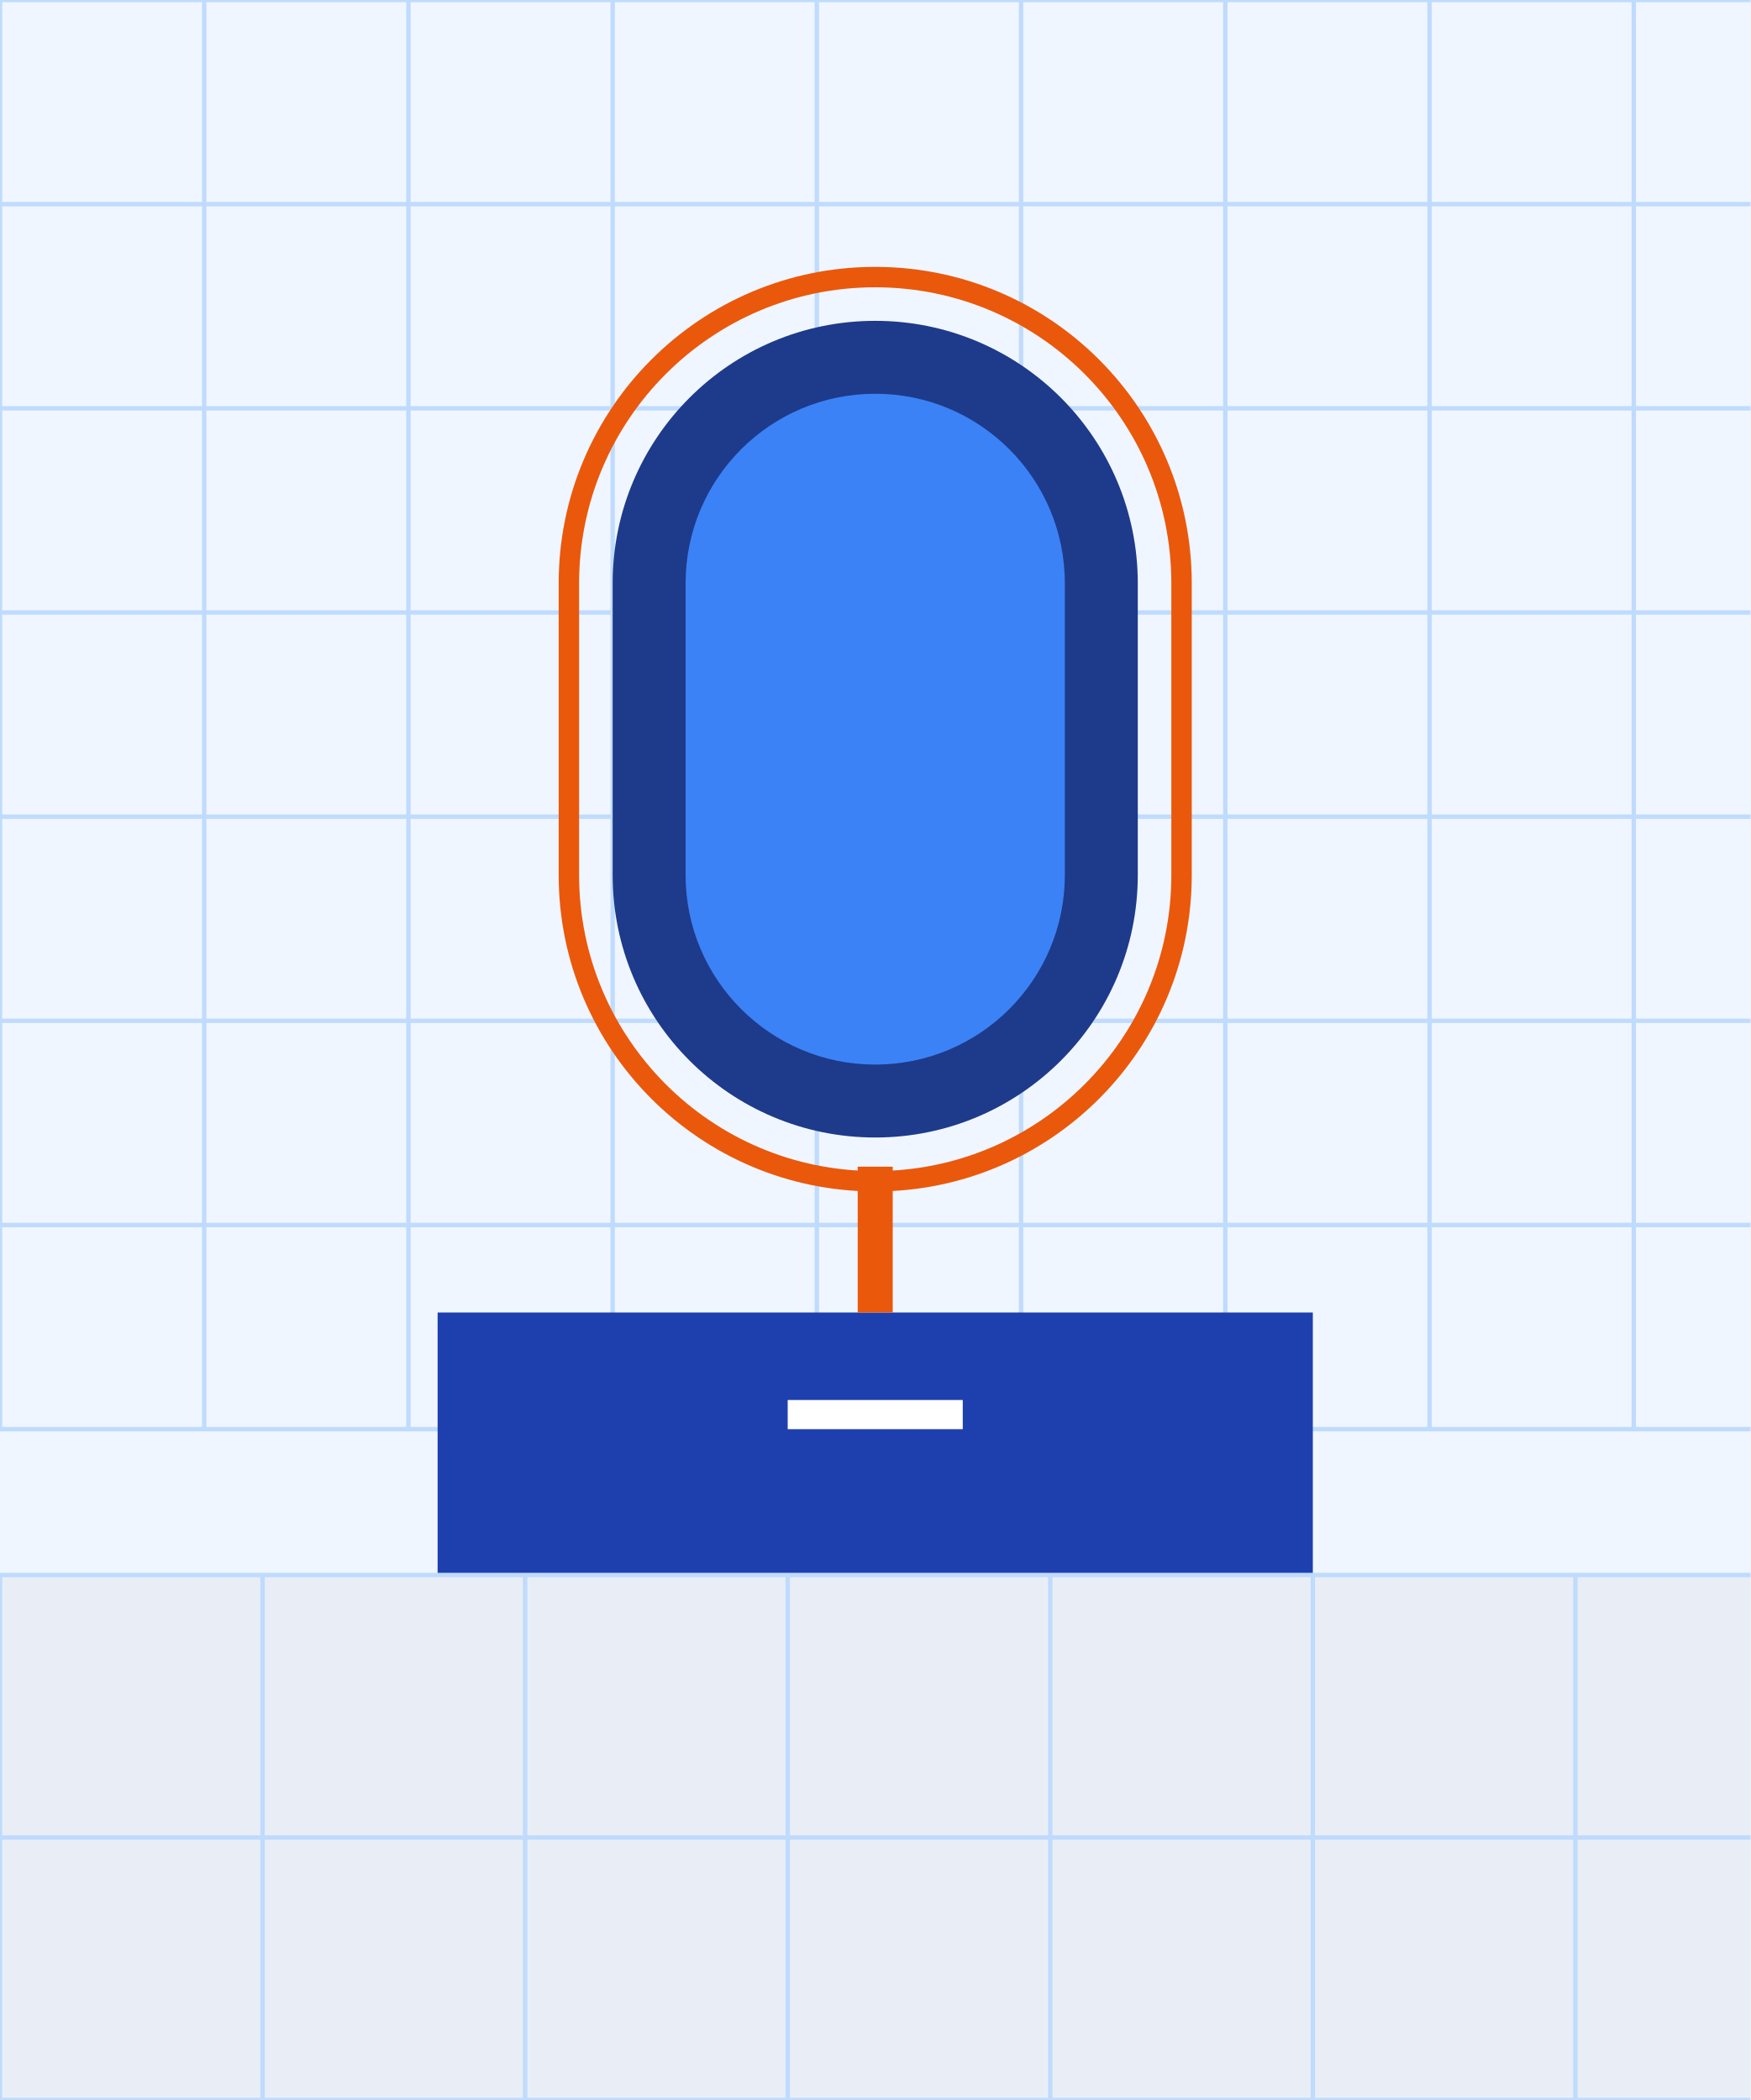
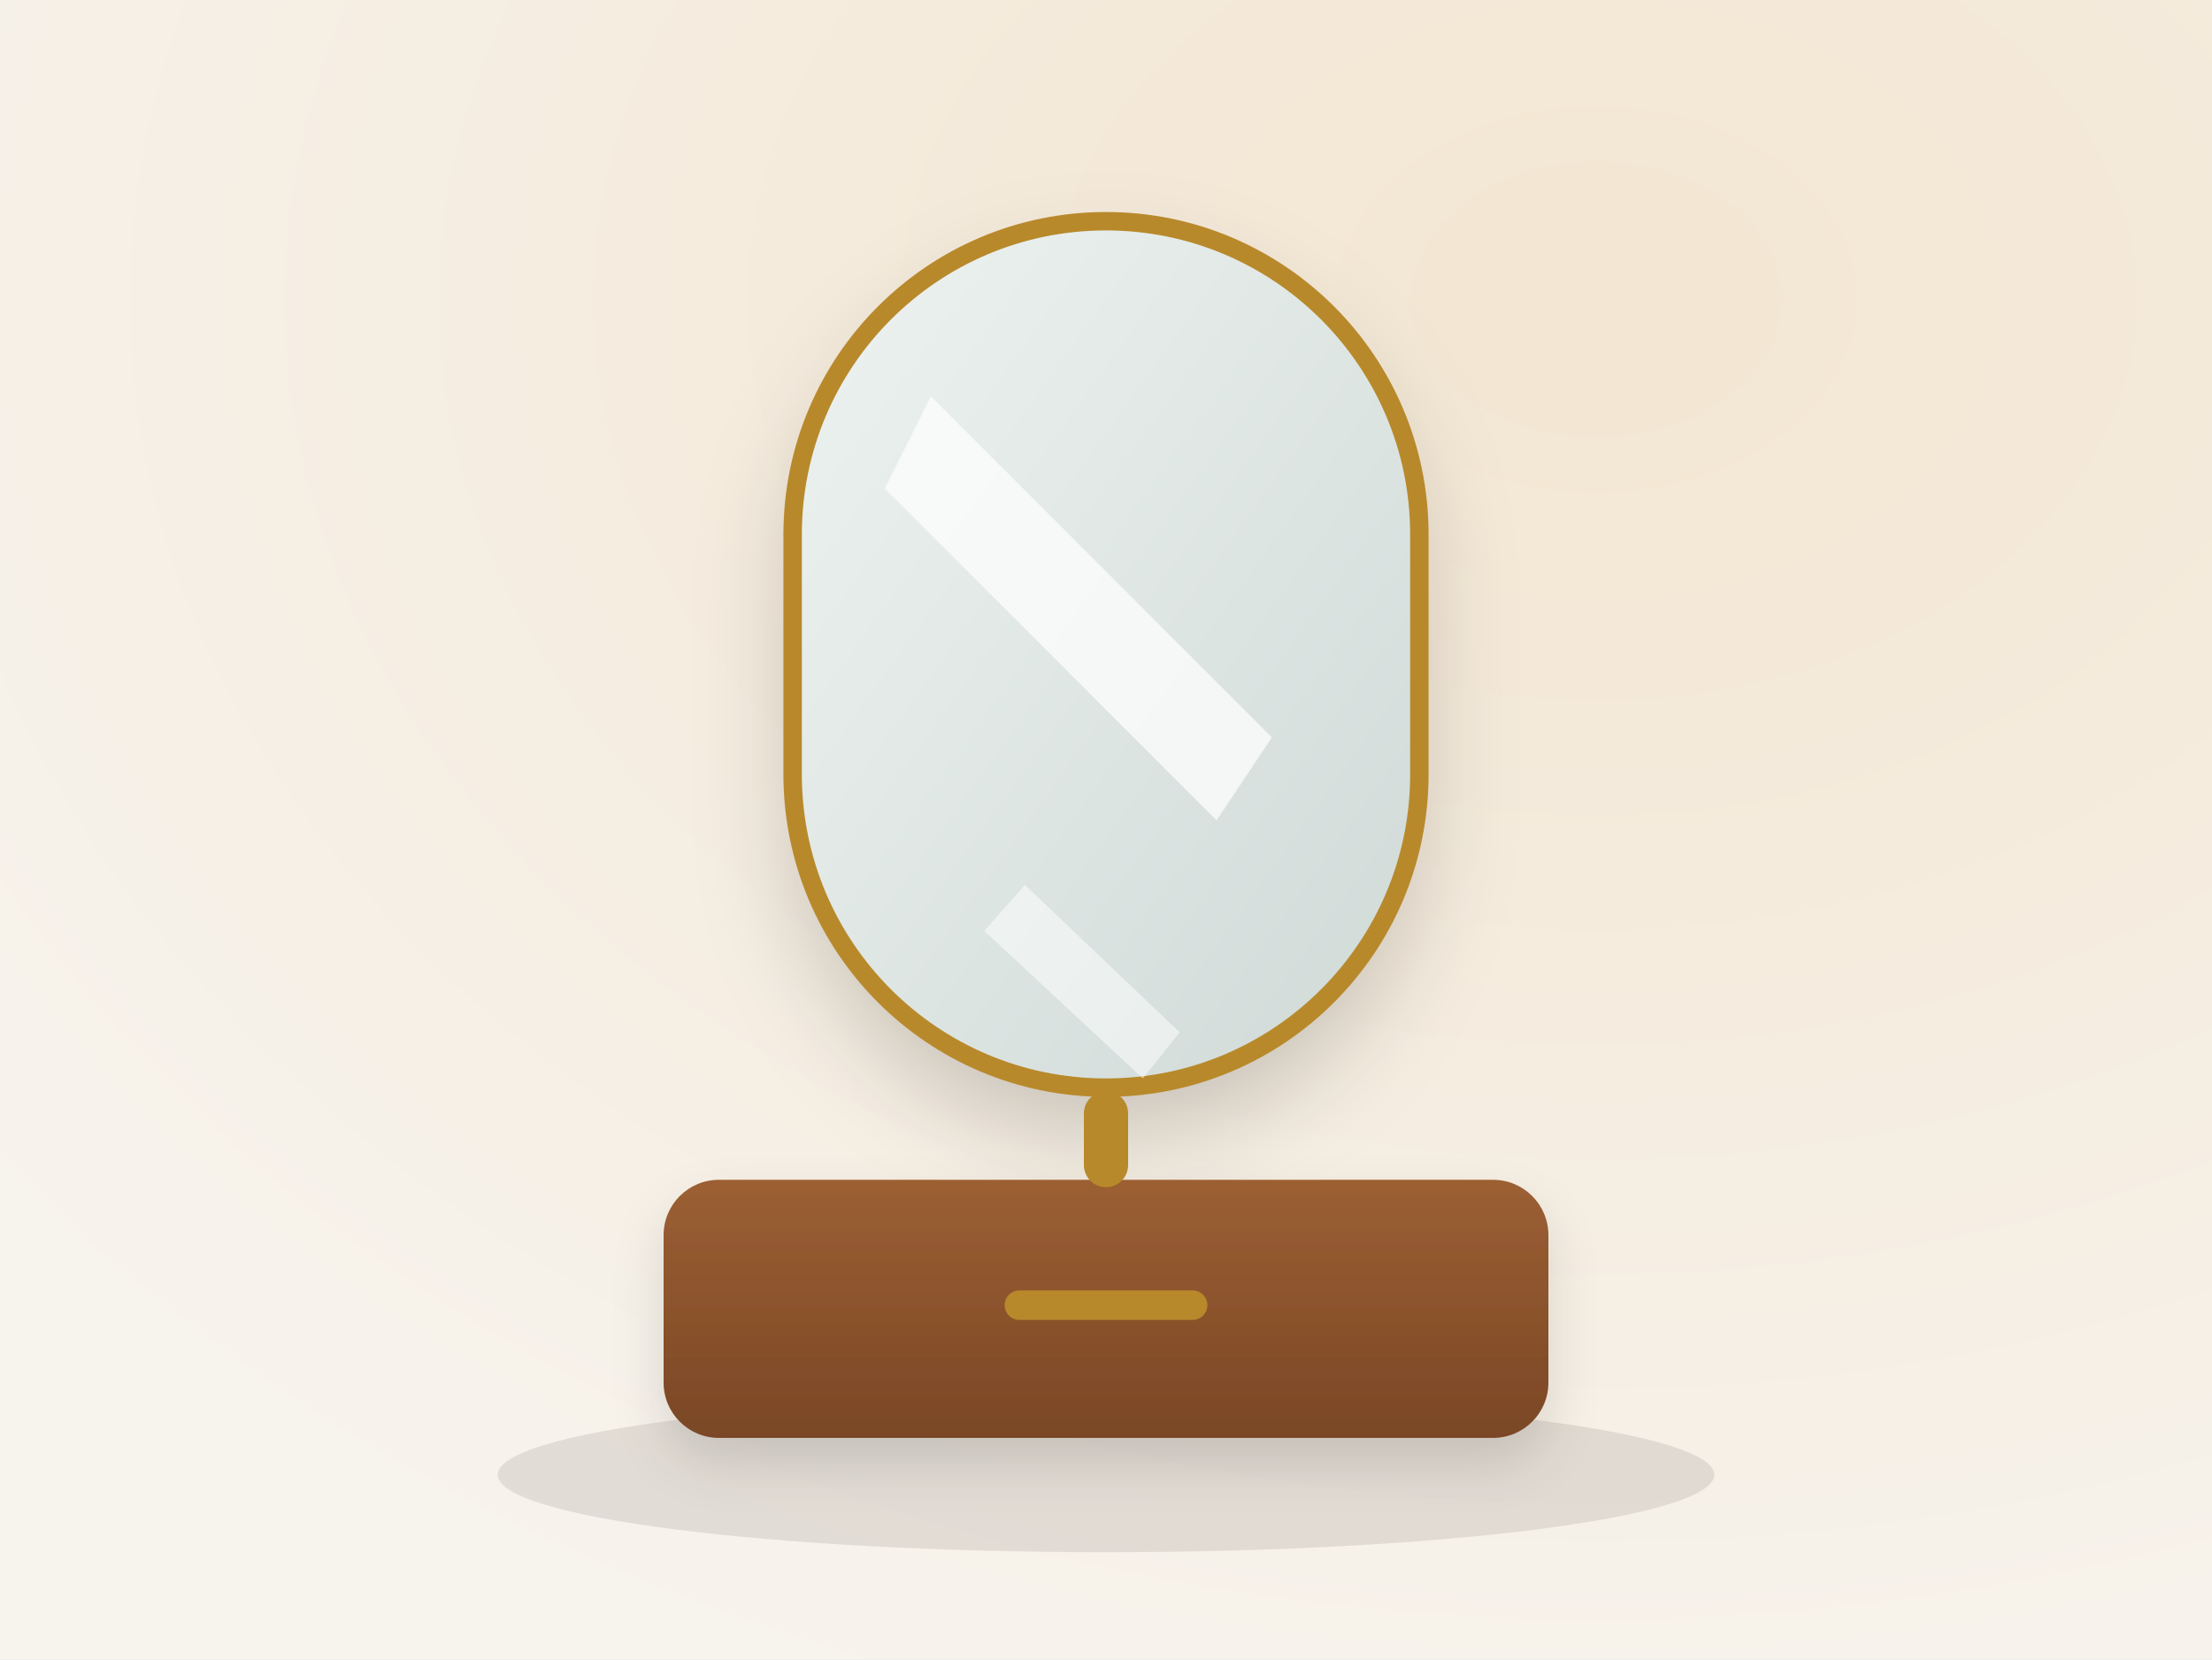
- <svg xmlns="http://www.w3.org/2000/svg" viewBox="0 0 1200 1440" width="1200" height="1440" role="img">
-   <rect width="1200" height="1440" fill="#eff6ff" />
-   <g stroke="#bfdbfe" stroke-width="3" opacity="1">
-     <line x1="0" y1="0" x2="0" y2="980" />
-     <line x1="140" y1="0" x2="140" y2="980" />
-     <line x1="280" y1="0" x2="280" y2="980" />
-     <line x1="420" y1="0" x2="420" y2="980" />
-     <line x1="560" y1="0" x2="560" y2="980" />
-     <line x1="700" y1="0" x2="700" y2="980" />
-     <line x1="840" y1="0" x2="840" y2="980" />
-     <line x1="980" y1="0" x2="980" y2="980" />
-     <line x1="1120" y1="0" x2="1120" y2="980" />
-     <line x1="0" y1="0" x2="1200" y2="0" />
-     <line x1="0" y1="140" x2="1200" y2="140" />
-     <line x1="0" y1="280" x2="1200" y2="280" />
-     <line x1="0" y1="420" x2="1200" y2="420" />
-     <line x1="0" y1="560" x2="1200" y2="560" />
-     <line x1="0" y1="700" x2="1200" y2="700" />
-     <line x1="0" y1="840" x2="1200" y2="840" />
-     <line x1="0" y1="980" x2="1200" y2="980" />
+ <svg xmlns="http://www.w3.org/2000/svg" viewBox="0 0 1200 900" width="1200" height="900" role="img">
+   <defs>
+     <filter id="sh" x="-30%" y="-30%" width="160%" height="160%">
+       <feDropShadow dx="0" dy="26" stdDeviation="26" flood-color="#1b1613" flood-opacity="0.18" />
+     </filter>
+     <filter id="sf" x="-30%" y="-30%" width="160%" height="160%">
+       <feDropShadow dx="0" dy="14" stdDeviation="14" flood-color="#1b1613" flood-opacity="0.12" />
+     </filter>
+     <radialGradient id="warm" cx="0.72" cy="0.18" r="0.9">
+       <stop offset="0" stop-color="#f3e6d2" />
+       <stop offset="1" stop-color="#f7f3ed" />
+     </radialGradient>
+     <linearGradient id="gl" x1="0" y1="0" x2="1" y2="1">
+       <stop offset="0" stop-color="#eef3f1" />
+       <stop offset="0.55" stop-color="#dde5e3" />
+       <stop offset="1" stop-color="#cfd9d6" />
+     </linearGradient>
+     <linearGradient id="wd" x1="0" y1="0" x2="0" y2="1">
+       <stop offset="0" stop-color="#9c5f33" />
+       <stop offset="1" stop-color="#7a4726" />
+     </linearGradient>
+   </defs>
+   <rect width="1200" height="900" fill="url(#warm)" />
+   <ellipse cx="600" cy="800" rx="330" ry="42" fill="#1b1613" opacity="0.1" />
+   <g filter="url(#sh)">
+     <rect x="430" y="120" width="340" height="470" rx="170" fill="url(#gl)" />
  </g>
-   <rect x="420" y="220" width="360" height="560" rx="180" fill="#1e3a8a" />
-   <rect x="470" y="270" width="260" height="460" rx="130" fill="#3b82f6" />
-   <rect x="390" y="190" width="420" height="620" rx="210" fill="none" stroke="#ea580c" stroke-width="14" />
-   <rect x="300" y="900" width="600" height="180" fill="#1e40af" />
-   <rect x="540" y="960" width="120" height="20" fill="#ffffff" />
-   <rect x="588" y="800" width="24" height="100" fill="#ea580c" />
-   <rect x="0" y="1080" width="1200" height="360" fill="#e9eef6" />
-   <g stroke="#bfdbfe" stroke-width="3" opacity="1">
-     <line x1="0" y1="1080" x2="0" y2="1440" />
-     <line x1="180" y1="1080" x2="180" y2="1440" />
-     <line x1="360" y1="1080" x2="360" y2="1440" />
-     <line x1="540" y1="1080" x2="540" y2="1440" />
-     <line x1="720" y1="1080" x2="720" y2="1440" />
-     <line x1="900" y1="1080" x2="900" y2="1440" />
-     <line x1="1080" y1="1080" x2="1080" y2="1440" />
-     <line x1="0" y1="1080" x2="1200" y2="1080" />
-     <line x1="0" y1="1260" x2="1200" y2="1260" />
-     <line x1="0" y1="1440" x2="1200" y2="1440" />
+   <rect x="430" y="120" width="340" height="470" rx="170" fill="none" stroke="#b8892b" stroke-width="10" />
+   <path d="M505 215 L690 400 L660 445 L480 265 Z" fill="#ffffff" opacity="0.72" />
+   <path d="M556 480 L640 560 L620 585 L534 505 Z" fill="#ffffff" opacity="0.5" />
+   <g filter="url(#sf)">
+     <rect x="360" y="640" width="480" height="140" rx="30" fill="url(#wd)" />
  </g>
+   <rect x="545" y="700" width="110" height="16" rx="8" fill="#b8892b" />
+   <rect x="588" y="592" width="24" height="52" rx="12" fill="#b8892b" />
</svg>
